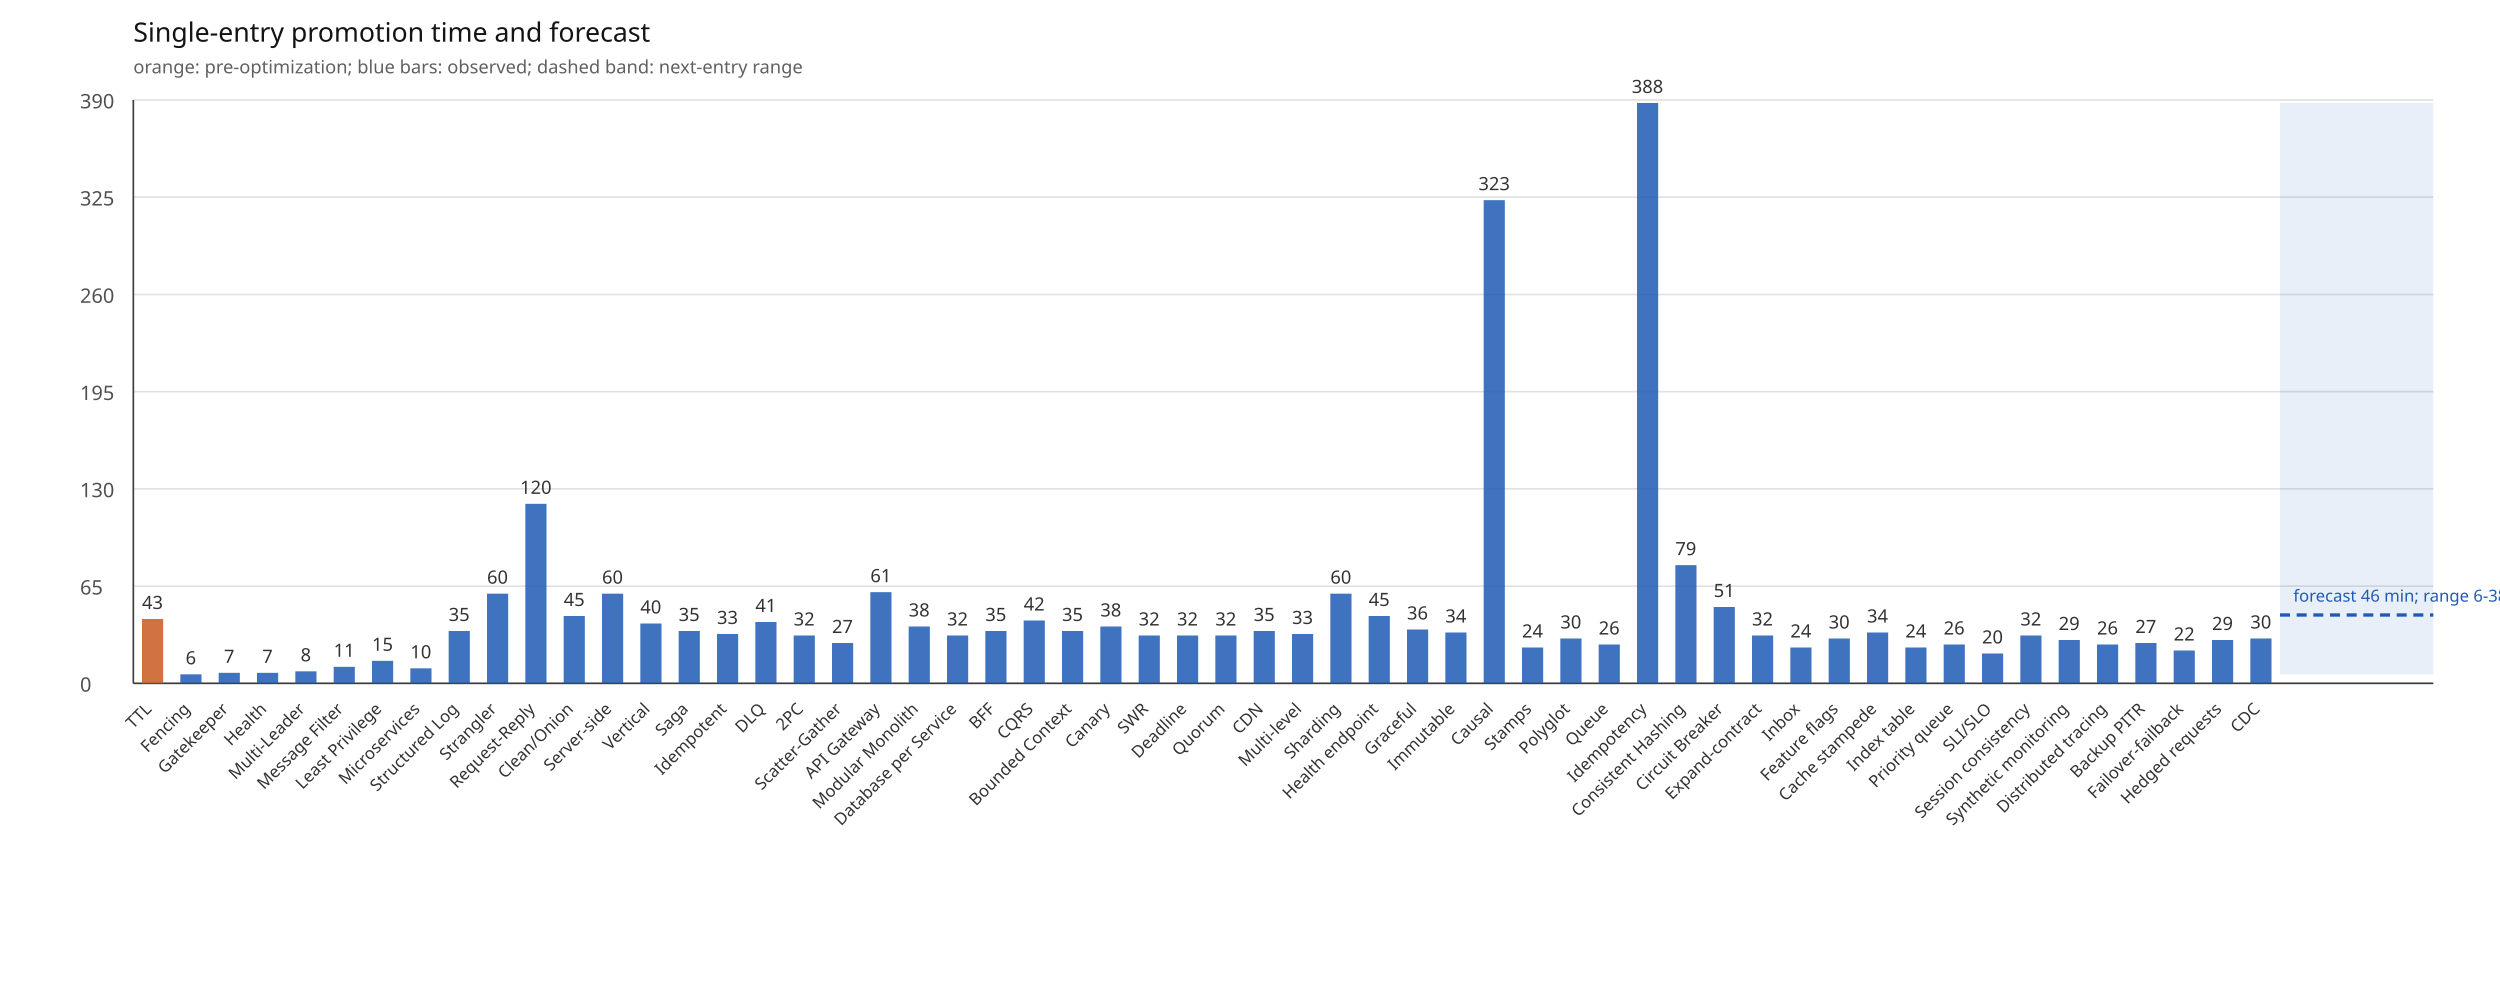
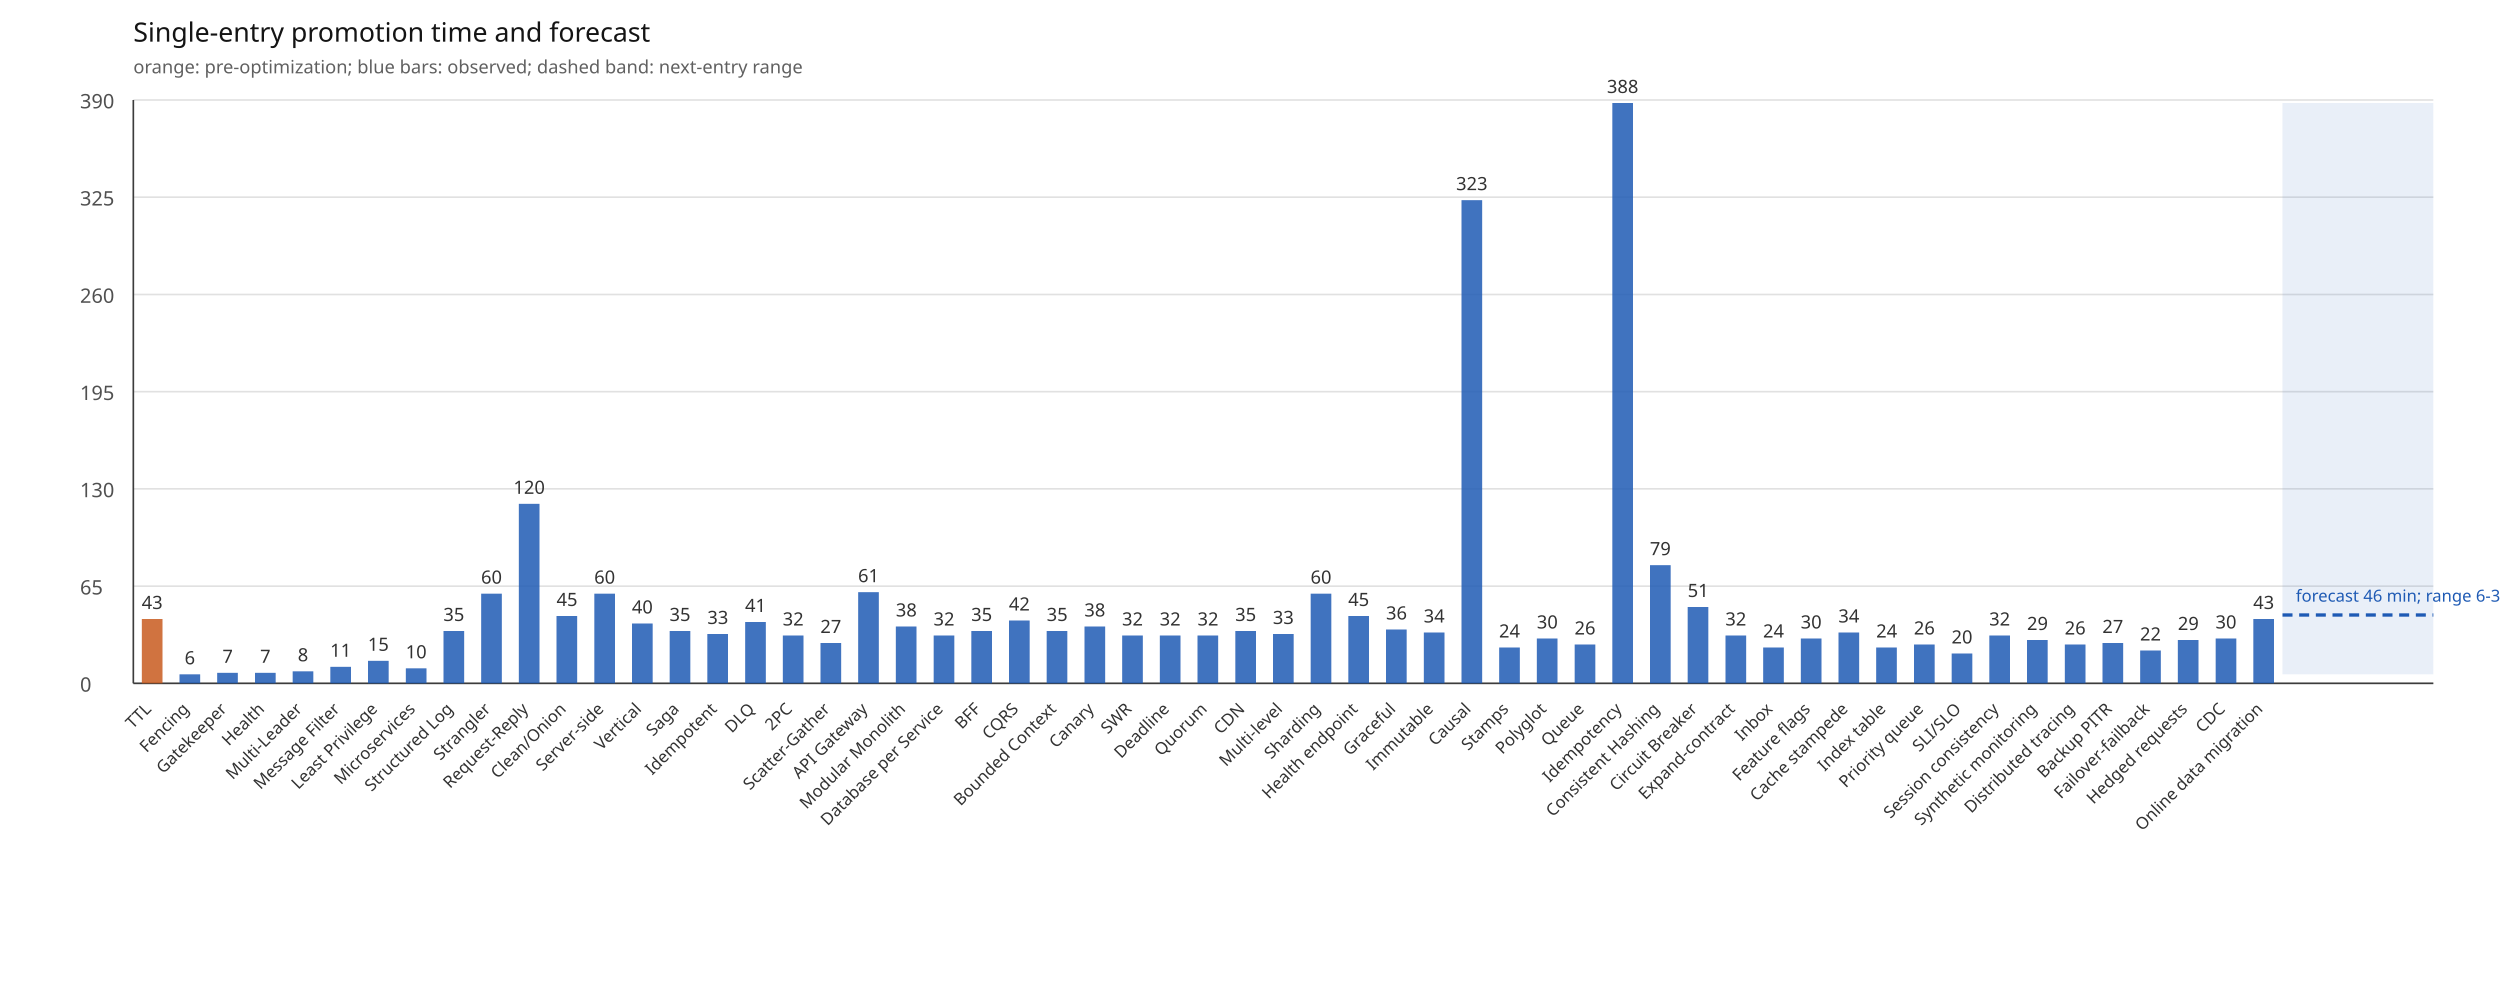
<svg xmlns="http://www.w3.org/2000/svg" width="1500" height="600" viewBox="0 0 1500 600">
  <rect width="100%" height="100%" fill="white" />
  <line x1="80" y1="410.0" x2="1460" y2="410.0" stroke="#e1e1e1" />
  <text x="48" y="415.0" font-family="Verdana" font-size="12" fill="#505050">0</text>
  <line x1="80" y1="351.7" x2="1460" y2="351.7" stroke="#e1e1e1" />
  <text x="48" y="356.7" font-family="Verdana" font-size="12" fill="#505050">65</text>
  <line x1="80" y1="293.3" x2="1460" y2="293.3" stroke="#e1e1e1" />
  <text x="48" y="298.3" font-family="Verdana" font-size="12" fill="#505050">130</text>
  <line x1="80" y1="235.0" x2="1460" y2="235.0" stroke="#e1e1e1" />
  <text x="48" y="240.0" font-family="Verdana" font-size="12" fill="#505050">195</text>
  <line x1="80" y1="176.7" x2="1460" y2="176.7" stroke="#e1e1e1" />
  <text x="48" y="181.7" font-family="Verdana" font-size="12" fill="#505050">260</text>
  <line x1="80" y1="118.3" x2="1460" y2="118.3" stroke="#e1e1e1" />
  <text x="48" y="123.3" font-family="Verdana" font-size="12" fill="#505050">325</text>
  <line x1="80" y1="60.0" x2="1460" y2="60.0" stroke="#e1e1e1" />
  <text x="48" y="65.0" font-family="Verdana" font-size="12" fill="#505050">390</text>
  <line x1="80" y1="60" x2="80" y2="410" stroke="#3c3c3c" />
  <line x1="80" y1="410" x2="1460" y2="410" stroke="#3c3c3c" />
-   <rect x="1368.0" y="61.8" width="92.0" height="342.8" fill="#1e5ab4" opacity="0.10" />
-   <line x1="1368.0" y1="369.0" x2="1460.0" y2="369.0" stroke="#1e5ab4" stroke-width="2" stroke-dasharray="6 4" />
-   <text x="1376.0" y="361.0" font-family="Verdana" font-size="10" fill="#1e5ab4">forecast 46 min; range 6-388 (n=56)</text>
-   <rect x="85.2" y="371.4" width="12.7" height="38.6" fill="#c85a1e" opacity="0.85" />
-   <text x="91.5" y="365.4" text-anchor="middle" font-family="Verdana" font-size="11" fill="#323232">43</text>
-   <text x="91.5" y="426.0" text-anchor="end" transform="rotate(-45 91.5 426.0)" font-family="Verdana" font-size="10" fill="#323232">TTL</text>
-   <rect x="108.2" y="404.6" width="12.7" height="5.4" fill="#1e5ab4" opacity="0.85" />
-   <text x="114.5" y="398.6" text-anchor="middle" font-family="Verdana" font-size="11" fill="#323232">6</text>
-   <text x="114.5" y="426.0" text-anchor="end" transform="rotate(-45 114.5 426.0)" font-family="Verdana" font-size="10" fill="#323232">Fencing</text>
-   <rect x="131.2" y="403.7" width="12.7" height="6.3" fill="#1e5ab4" opacity="0.85" />
-   <text x="137.5" y="397.7" text-anchor="middle" font-family="Verdana" font-size="11" fill="#323232">7</text>
-   <text x="137.5" y="426.0" text-anchor="end" transform="rotate(-45 137.5 426.0)" font-family="Verdana" font-size="10" fill="#323232">Gatekeeper</text>
-   <rect x="154.2" y="403.7" width="12.7" height="6.3" fill="#1e5ab4" opacity="0.85" />
-   <text x="160.5" y="397.7" text-anchor="middle" font-family="Verdana" font-size="11" fill="#323232">7</text>
-   <text x="160.5" y="426.0" text-anchor="end" transform="rotate(-45 160.5 426.0)" font-family="Verdana" font-size="10" fill="#323232">Health</text>
-   <rect x="177.2" y="402.8" width="12.7" height="7.2" fill="#1e5ab4" opacity="0.85" />
-   <text x="183.5" y="396.8" text-anchor="middle" font-family="Verdana" font-size="11" fill="#323232">8</text>
-   <text x="183.5" y="426.0" text-anchor="end" transform="rotate(-45 183.5 426.0)" font-family="Verdana" font-size="10" fill="#323232">Multi-Leader</text>
-   <rect x="200.2" y="400.1" width="12.7" height="9.9" fill="#1e5ab4" opacity="0.85" />
-   <text x="206.5" y="394.1" text-anchor="middle" font-family="Verdana" font-size="11" fill="#323232">11</text>
-   <text x="206.5" y="426.0" text-anchor="end" transform="rotate(-45 206.5 426.0)" font-family="Verdana" font-size="10" fill="#323232">Message Filter</text>
-   <rect x="223.2" y="396.5" width="12.7" height="13.5" fill="#1e5ab4" opacity="0.85" />
-   <text x="229.5" y="390.5" text-anchor="middle" font-family="Verdana" font-size="11" fill="#323232">15</text>
-   <text x="229.5" y="426.0" text-anchor="end" transform="rotate(-45 229.5 426.0)" font-family="Verdana" font-size="10" fill="#323232">Least Privilege</text>
-   <rect x="246.2" y="401.0" width="12.7" height="9.0" fill="#1e5ab4" opacity="0.85" />
-   <text x="252.5" y="395.0" text-anchor="middle" font-family="Verdana" font-size="11" fill="#323232">10</text>
-   <text x="252.5" y="426.0" text-anchor="end" transform="rotate(-45 252.5 426.0)" font-family="Verdana" font-size="10" fill="#323232">Microservices</text>
-   <rect x="269.2" y="378.6" width="12.7" height="31.4" fill="#1e5ab4" opacity="0.85" />
-   <text x="275.5" y="372.6" text-anchor="middle" font-family="Verdana" font-size="11" fill="#323232">35</text>
-   <text x="275.5" y="426.0" text-anchor="end" transform="rotate(-45 275.5 426.0)" font-family="Verdana" font-size="10" fill="#323232">Structured Log</text>
-   <rect x="292.2" y="356.2" width="12.7" height="53.8" fill="#1e5ab4" opacity="0.85" />
-   <text x="298.5" y="350.2" text-anchor="middle" font-family="Verdana" font-size="11" fill="#323232">60</text>
-   <text x="298.5" y="426.0" text-anchor="end" transform="rotate(-45 298.5 426.0)" font-family="Verdana" font-size="10" fill="#323232">Strangler</text>
-   <rect x="315.2" y="302.3" width="12.7" height="107.7" fill="#1e5ab4" opacity="0.85" />
-   <text x="321.5" y="296.3" text-anchor="middle" font-family="Verdana" font-size="11" fill="#323232">120</text>
-   <text x="321.5" y="426.0" text-anchor="end" transform="rotate(-45 321.5 426.0)" font-family="Verdana" font-size="10" fill="#323232">Request-Reply</text>
-   <rect x="338.2" y="369.6" width="12.7" height="40.4" fill="#1e5ab4" opacity="0.85" />
-   <text x="344.5" y="363.6" text-anchor="middle" font-family="Verdana" font-size="11" fill="#323232">45</text>
-   <text x="344.5" y="426.0" text-anchor="end" transform="rotate(-45 344.5 426.0)" font-family="Verdana" font-size="10" fill="#323232">Clean/Onion</text>
-   <rect x="361.2" y="356.2" width="12.7" height="53.8" fill="#1e5ab4" opacity="0.85" />
-   <text x="367.5" y="350.2" text-anchor="middle" font-family="Verdana" font-size="11" fill="#323232">60</text>
-   <text x="367.5" y="426.0" text-anchor="end" transform="rotate(-45 367.5 426.0)" font-family="Verdana" font-size="10" fill="#323232">Server-side</text>
-   <rect x="384.2" y="374.1" width="12.7" height="35.9" fill="#1e5ab4" opacity="0.85" />
-   <text x="390.5" y="368.1" text-anchor="middle" font-family="Verdana" font-size="11" fill="#323232">40</text>
-   <text x="390.5" y="426.0" text-anchor="end" transform="rotate(-45 390.5 426.0)" font-family="Verdana" font-size="10" fill="#323232">Vertical</text>
-   <rect x="407.2" y="378.6" width="12.7" height="31.4" fill="#1e5ab4" opacity="0.85" />
-   <text x="413.5" y="372.6" text-anchor="middle" font-family="Verdana" font-size="11" fill="#323232">35</text>
-   <text x="413.5" y="426.0" text-anchor="end" transform="rotate(-45 413.5 426.0)" font-family="Verdana" font-size="10" fill="#323232">Saga</text>
-   <rect x="430.2" y="380.4" width="12.7" height="29.6" fill="#1e5ab4" opacity="0.85" />
-   <text x="436.5" y="374.4" text-anchor="middle" font-family="Verdana" font-size="11" fill="#323232">33</text>
-   <text x="436.5" y="426.0" text-anchor="end" transform="rotate(-45 436.5 426.0)" font-family="Verdana" font-size="10" fill="#323232">Idempotent</text>
-   <rect x="453.2" y="373.2" width="12.7" height="36.8" fill="#1e5ab4" opacity="0.85" />
-   <text x="459.5" y="367.2" text-anchor="middle" font-family="Verdana" font-size="11" fill="#323232">41</text>
-   <text x="459.5" y="426.0" text-anchor="end" transform="rotate(-45 459.5 426.0)" font-family="Verdana" font-size="10" fill="#323232">DLQ</text>
-   <rect x="476.2" y="381.3" width="12.7" height="28.7" fill="#1e5ab4" opacity="0.85" />
-   <text x="482.5" y="375.3" text-anchor="middle" font-family="Verdana" font-size="11" fill="#323232">32</text>
-   <text x="482.5" y="426.0" text-anchor="end" transform="rotate(-45 482.5 426.0)" font-family="Verdana" font-size="10" fill="#323232">2PC</text>
-   <rect x="499.2" y="385.8" width="12.7" height="24.2" fill="#1e5ab4" opacity="0.85" />
-   <text x="505.5" y="379.8" text-anchor="middle" font-family="Verdana" font-size="11" fill="#323232">27</text>
-   <text x="505.5" y="426.0" text-anchor="end" transform="rotate(-45 505.5 426.0)" font-family="Verdana" font-size="10" fill="#323232">Scatter-Gather</text>
-   <rect x="522.2" y="355.3" width="12.7" height="54.7" fill="#1e5ab4" opacity="0.85" />
-   <text x="528.5" y="349.3" text-anchor="middle" font-family="Verdana" font-size="11" fill="#323232">61</text>
-   <text x="528.5" y="426.0" text-anchor="end" transform="rotate(-45 528.5 426.0)" font-family="Verdana" font-size="10" fill="#323232">API Gateway</text>
-   <rect x="545.2" y="375.9" width="12.7" height="34.1" fill="#1e5ab4" opacity="0.85" />
-   <text x="551.5" y="369.9" text-anchor="middle" font-family="Verdana" font-size="11" fill="#323232">38</text>
-   <text x="551.5" y="426.0" text-anchor="end" transform="rotate(-45 551.5 426.0)" font-family="Verdana" font-size="10" fill="#323232">Modular Monolith</text>
-   <rect x="568.2" y="381.3" width="12.7" height="28.7" fill="#1e5ab4" opacity="0.85" />
-   <text x="574.5" y="375.3" text-anchor="middle" font-family="Verdana" font-size="11" fill="#323232">32</text>
-   <text x="574.5" y="426.0" text-anchor="end" transform="rotate(-45 574.5 426.0)" font-family="Verdana" font-size="10" fill="#323232">Database per Service</text>
-   <rect x="591.2" y="378.6" width="12.7" height="31.4" fill="#1e5ab4" opacity="0.85" />
-   <text x="597.5" y="372.6" text-anchor="middle" font-family="Verdana" font-size="11" fill="#323232">35</text>
-   <text x="597.5" y="426.0" text-anchor="end" transform="rotate(-45 597.5 426.0)" font-family="Verdana" font-size="10" fill="#323232">BFF</text>
-   <rect x="614.2" y="372.3" width="12.7" height="37.7" fill="#1e5ab4" opacity="0.85" />
-   <text x="620.5" y="366.3" text-anchor="middle" font-family="Verdana" font-size="11" fill="#323232">42</text>
-   <text x="620.5" y="426.0" text-anchor="end" transform="rotate(-45 620.5 426.0)" font-family="Verdana" font-size="10" fill="#323232">CQRS</text>
-   <rect x="637.2" y="378.6" width="12.7" height="31.4" fill="#1e5ab4" opacity="0.85" />
-   <text x="643.5" y="372.6" text-anchor="middle" font-family="Verdana" font-size="11" fill="#323232">35</text>
-   <text x="643.5" y="426.0" text-anchor="end" transform="rotate(-45 643.5 426.0)" font-family="Verdana" font-size="10" fill="#323232">Bounded Context</text>
-   <rect x="660.2" y="375.9" width="12.7" height="34.1" fill="#1e5ab4" opacity="0.85" />
-   <text x="666.5" y="369.9" text-anchor="middle" font-family="Verdana" font-size="11" fill="#323232">38</text>
-   <text x="666.5" y="426.0" text-anchor="end" transform="rotate(-45 666.5 426.0)" font-family="Verdana" font-size="10" fill="#323232">Canary</text>
-   <rect x="683.2" y="381.3" width="12.7" height="28.7" fill="#1e5ab4" opacity="0.85" />
-   <text x="689.5" y="375.3" text-anchor="middle" font-family="Verdana" font-size="11" fill="#323232">32</text>
-   <text x="689.5" y="426.0" text-anchor="end" transform="rotate(-45 689.5 426.0)" font-family="Verdana" font-size="10" fill="#323232">SWR</text>
-   <rect x="706.2" y="381.3" width="12.7" height="28.7" fill="#1e5ab4" opacity="0.85" />
-   <text x="712.5" y="375.3" text-anchor="middle" font-family="Verdana" font-size="11" fill="#323232">32</text>
-   <text x="712.5" y="426.0" text-anchor="end" transform="rotate(-45 712.5 426.0)" font-family="Verdana" font-size="10" fill="#323232">Deadline</text>
-   <rect x="729.2" y="381.3" width="12.7" height="28.7" fill="#1e5ab4" opacity="0.85" />
-   <text x="735.5" y="375.3" text-anchor="middle" font-family="Verdana" font-size="11" fill="#323232">32</text>
-   <text x="735.5" y="426.0" text-anchor="end" transform="rotate(-45 735.5 426.0)" font-family="Verdana" font-size="10" fill="#323232">Quorum</text>
-   <rect x="752.2" y="378.6" width="12.7" height="31.4" fill="#1e5ab4" opacity="0.85" />
-   <text x="758.5" y="372.6" text-anchor="middle" font-family="Verdana" font-size="11" fill="#323232">35</text>
-   <text x="758.5" y="426.0" text-anchor="end" transform="rotate(-45 758.5 426.0)" font-family="Verdana" font-size="10" fill="#323232">CDN</text>
-   <rect x="775.2" y="380.4" width="12.7" height="29.6" fill="#1e5ab4" opacity="0.85" />
-   <text x="781.5" y="374.4" text-anchor="middle" font-family="Verdana" font-size="11" fill="#323232">33</text>
-   <text x="781.5" y="426.0" text-anchor="end" transform="rotate(-45 781.5 426.0)" font-family="Verdana" font-size="10" fill="#323232">Multi-level</text>
-   <rect x="798.2" y="356.2" width="12.7" height="53.8" fill="#1e5ab4" opacity="0.85" />
-   <text x="804.5" y="350.2" text-anchor="middle" font-family="Verdana" font-size="11" fill="#323232">60</text>
-   <text x="804.5" y="426.0" text-anchor="end" transform="rotate(-45 804.5 426.0)" font-family="Verdana" font-size="10" fill="#323232">Sharding</text>
-   <rect x="821.2" y="369.6" width="12.7" height="40.4" fill="#1e5ab4" opacity="0.85" />
-   <text x="827.5" y="363.6" text-anchor="middle" font-family="Verdana" font-size="11" fill="#323232">45</text>
-   <text x="827.5" y="426.0" text-anchor="end" transform="rotate(-45 827.5 426.0)" font-family="Verdana" font-size="10" fill="#323232">Health endpoint</text>
-   <rect x="844.2" y="377.7" width="12.7" height="32.3" fill="#1e5ab4" opacity="0.85" />
-   <text x="850.5" y="371.7" text-anchor="middle" font-family="Verdana" font-size="11" fill="#323232">36</text>
-   <text x="850.5" y="426.0" text-anchor="end" transform="rotate(-45 850.5 426.0)" font-family="Verdana" font-size="10" fill="#323232">Graceful</text>
-   <rect x="867.2" y="379.5" width="12.7" height="30.5" fill="#1e5ab4" opacity="0.85" />
-   <text x="873.5" y="373.5" text-anchor="middle" font-family="Verdana" font-size="11" fill="#323232">34</text>
-   <text x="873.5" y="426.0" text-anchor="end" transform="rotate(-45 873.5 426.0)" font-family="Verdana" font-size="10" fill="#323232">Immutable</text>
-   <rect x="890.2" y="120.1" width="12.7" height="289.9" fill="#1e5ab4" opacity="0.85" />
-   <text x="896.5" y="114.1" text-anchor="middle" font-family="Verdana" font-size="11" fill="#323232">323</text>
-   <text x="896.5" y="426.0" text-anchor="end" transform="rotate(-45 896.5 426.0)" font-family="Verdana" font-size="10" fill="#323232">Causal</text>
-   <rect x="913.2" y="388.5" width="12.7" height="21.5" fill="#1e5ab4" opacity="0.85" />
-   <text x="919.5" y="382.5" text-anchor="middle" font-family="Verdana" font-size="11" fill="#323232">24</text>
-   <text x="919.5" y="426.0" text-anchor="end" transform="rotate(-45 919.5 426.0)" font-family="Verdana" font-size="10" fill="#323232">Stamps</text>
-   <rect x="936.2" y="383.1" width="12.7" height="26.9" fill="#1e5ab4" opacity="0.85" />
-   <text x="942.5" y="377.1" text-anchor="middle" font-family="Verdana" font-size="11" fill="#323232">30</text>
-   <text x="942.5" y="426.0" text-anchor="end" transform="rotate(-45 942.5 426.0)" font-family="Verdana" font-size="10" fill="#323232">Polyglot</text>
-   <rect x="959.2" y="386.7" width="12.7" height="23.3" fill="#1e5ab4" opacity="0.85" />
-   <text x="965.5" y="380.7" text-anchor="middle" font-family="Verdana" font-size="11" fill="#323232">26</text>
-   <text x="965.5" y="426.0" text-anchor="end" transform="rotate(-45 965.5 426.0)" font-family="Verdana" font-size="10" fill="#323232">Queue</text>
-   <rect x="982.2" y="61.8" width="12.7" height="348.2" fill="#1e5ab4" opacity="0.85" />
-   <text x="988.5" y="55.8" text-anchor="middle" font-family="Verdana" font-size="11" fill="#323232">388</text>
-   <text x="988.5" y="426.0" text-anchor="end" transform="rotate(-45 988.5 426.0)" font-family="Verdana" font-size="10" fill="#323232">Idempotency</text>
-   <rect x="1005.2" y="339.1" width="12.7" height="70.9" fill="#1e5ab4" opacity="0.85" />
-   <text x="1011.5" y="333.1" text-anchor="middle" font-family="Verdana" font-size="11" fill="#323232">79</text>
-   <text x="1011.5" y="426.0" text-anchor="end" transform="rotate(-45 1011.5 426.0)" font-family="Verdana" font-size="10" fill="#323232">Consistent Hashing</text>
-   <rect x="1028.2" y="364.2" width="12.7" height="45.8" fill="#1e5ab4" opacity="0.85" />
-   <text x="1034.5" y="358.2" text-anchor="middle" font-family="Verdana" font-size="11" fill="#323232">51</text>
-   <text x="1034.5" y="426.0" text-anchor="end" transform="rotate(-45 1034.5 426.0)" font-family="Verdana" font-size="10" fill="#323232">Circuit Breaker</text>
-   <rect x="1051.2" y="381.3" width="12.7" height="28.7" fill="#1e5ab4" opacity="0.85" />
-   <text x="1057.5" y="375.3" text-anchor="middle" font-family="Verdana" font-size="11" fill="#323232">32</text>
-   <text x="1057.5" y="426.0" text-anchor="end" transform="rotate(-45 1057.5 426.0)" font-family="Verdana" font-size="10" fill="#323232">Expand-contract</text>
-   <rect x="1074.2" y="388.5" width="12.7" height="21.5" fill="#1e5ab4" opacity="0.85" />
-   <text x="1080.5" y="382.5" text-anchor="middle" font-family="Verdana" font-size="11" fill="#323232">24</text>
-   <text x="1080.5" y="426.0" text-anchor="end" transform="rotate(-45 1080.5 426.0)" font-family="Verdana" font-size="10" fill="#323232">Inbox</text>
-   <rect x="1097.2" y="383.1" width="12.7" height="26.9" fill="#1e5ab4" opacity="0.85" />
-   <text x="1103.5" y="377.1" text-anchor="middle" font-family="Verdana" font-size="11" fill="#323232">30</text>
-   <text x="1103.5" y="426.0" text-anchor="end" transform="rotate(-45 1103.5 426.0)" font-family="Verdana" font-size="10" fill="#323232">Feature flags</text>
-   <rect x="1120.2" y="379.5" width="12.7" height="30.5" fill="#1e5ab4" opacity="0.85" />
-   <text x="1126.5" y="373.5" text-anchor="middle" font-family="Verdana" font-size="11" fill="#323232">34</text>
-   <text x="1126.5" y="426.0" text-anchor="end" transform="rotate(-45 1126.5 426.0)" font-family="Verdana" font-size="10" fill="#323232">Cache stampede</text>
-   <rect x="1143.2" y="388.5" width="12.7" height="21.5" fill="#1e5ab4" opacity="0.85" />
-   <text x="1149.5" y="382.5" text-anchor="middle" font-family="Verdana" font-size="11" fill="#323232">24</text>
-   <text x="1149.5" y="426.0" text-anchor="end" transform="rotate(-45 1149.5 426.0)" font-family="Verdana" font-size="10" fill="#323232">Index table</text>
-   <rect x="1166.2" y="386.7" width="12.7" height="23.3" fill="#1e5ab4" opacity="0.85" />
-   <text x="1172.5" y="380.7" text-anchor="middle" font-family="Verdana" font-size="11" fill="#323232">26</text>
-   <text x="1172.5" y="426.0" text-anchor="end" transform="rotate(-45 1172.5 426.0)" font-family="Verdana" font-size="10" fill="#323232">Priority queue</text>
-   <rect x="1189.2" y="392.1" width="12.7" height="17.9" fill="#1e5ab4" opacity="0.85" />
-   <text x="1195.5" y="386.1" text-anchor="middle" font-family="Verdana" font-size="11" fill="#323232">20</text>
-   <text x="1195.5" y="426.0" text-anchor="end" transform="rotate(-45 1195.5 426.0)" font-family="Verdana" font-size="10" fill="#323232">SLI/SLO</text>
-   <rect x="1212.2" y="381.3" width="12.7" height="28.7" fill="#1e5ab4" opacity="0.85" />
-   <text x="1218.5" y="375.3" text-anchor="middle" font-family="Verdana" font-size="11" fill="#323232">32</text>
-   <text x="1218.5" y="426.0" text-anchor="end" transform="rotate(-45 1218.5 426.0)" font-family="Verdana" font-size="10" fill="#323232">Session consistency</text>
-   <rect x="1235.2" y="384.0" width="12.7" height="26.0" fill="#1e5ab4" opacity="0.85" />
-   <text x="1241.5" y="378.0" text-anchor="middle" font-family="Verdana" font-size="11" fill="#323232">29</text>
-   <text x="1241.5" y="426.0" text-anchor="end" transform="rotate(-45 1241.5 426.0)" font-family="Verdana" font-size="10" fill="#323232">Synthetic monitoring</text>
-   <rect x="1258.2" y="386.7" width="12.7" height="23.3" fill="#1e5ab4" opacity="0.85" />
-   <text x="1264.5" y="380.7" text-anchor="middle" font-family="Verdana" font-size="11" fill="#323232">26</text>
-   <text x="1264.5" y="426.0" text-anchor="end" transform="rotate(-45 1264.5 426.0)" font-family="Verdana" font-size="10" fill="#323232">Distributed tracing</text>
-   <rect x="1281.2" y="385.8" width="12.7" height="24.2" fill="#1e5ab4" opacity="0.85" />
-   <text x="1287.5" y="379.8" text-anchor="middle" font-family="Verdana" font-size="11" fill="#323232">27</text>
-   <text x="1287.5" y="426.0" text-anchor="end" transform="rotate(-45 1287.5 426.0)" font-family="Verdana" font-size="10" fill="#323232">Backup PITR</text>
-   <rect x="1304.2" y="390.3" width="12.7" height="19.7" fill="#1e5ab4" opacity="0.85" />
-   <text x="1310.5" y="384.3" text-anchor="middle" font-family="Verdana" font-size="11" fill="#323232">22</text>
-   <text x="1310.5" y="426.0" text-anchor="end" transform="rotate(-45 1310.5 426.0)" font-family="Verdana" font-size="10" fill="#323232">Failover-failback</text>
-   <rect x="1327.2" y="384.0" width="12.7" height="26.0" fill="#1e5ab4" opacity="0.85" />
-   <text x="1333.5" y="378.0" text-anchor="middle" font-family="Verdana" font-size="11" fill="#323232">29</text>
-   <text x="1333.5" y="426.0" text-anchor="end" transform="rotate(-45 1333.5 426.0)" font-family="Verdana" font-size="10" fill="#323232">Hedged requests</text>
-   <rect x="1350.2" y="383.1" width="12.7" height="26.9" fill="#1e5ab4" opacity="0.85" />
-   <text x="1356.5" y="377.1" text-anchor="middle" font-family="Verdana" font-size="11" fill="#323232">30</text>
-   <text x="1356.5" y="426.0" text-anchor="end" transform="rotate(-45 1356.5 426.0)" font-family="Verdana" font-size="10" fill="#323232">CDC</text>
+   <rect x="1369.5" y="61.8" width="90.5" height="342.8" fill="#1e5ab4" opacity="0.10" />
+   <line x1="1369.5" y1="369.0" x2="1460.0" y2="369.0" stroke="#1e5ab4" stroke-width="2" stroke-dasharray="6 4" />
+   <text x="1377.5" y="361.0" font-family="Verdana" font-size="10" fill="#1e5ab4">forecast 46 min; range 6-388 (n=57)</text>
+   <rect x="85.1" y="371.4" width="12.4" height="38.6" fill="#c85a1e" opacity="0.85" />
+   <text x="91.3" y="365.4" text-anchor="middle" font-family="Verdana" font-size="11" fill="#323232">43</text>
+   <text x="91.3" y="426.0" text-anchor="end" transform="rotate(-45 91.3 426.0)" font-family="Verdana" font-size="10" fill="#323232">TTL</text>
+   <rect x="107.7" y="404.6" width="12.4" height="5.4" fill="#1e5ab4" opacity="0.85" />
+   <text x="113.9" y="398.6" text-anchor="middle" font-family="Verdana" font-size="11" fill="#323232">6</text>
+   <text x="113.9" y="426.0" text-anchor="end" transform="rotate(-45 113.9 426.0)" font-family="Verdana" font-size="10" fill="#323232">Fencing</text>
+   <rect x="130.3" y="403.7" width="12.4" height="6.3" fill="#1e5ab4" opacity="0.85" />
+   <text x="136.6" y="397.7" text-anchor="middle" font-family="Verdana" font-size="11" fill="#323232">7</text>
+   <text x="136.6" y="426.0" text-anchor="end" transform="rotate(-45 136.6 426.0)" font-family="Verdana" font-size="10" fill="#323232">Gatekeeper</text>
+   <rect x="153.0" y="403.7" width="12.4" height="6.3" fill="#1e5ab4" opacity="0.85" />
+   <text x="159.2" y="397.7" text-anchor="middle" font-family="Verdana" font-size="11" fill="#323232">7</text>
+   <text x="159.2" y="426.0" text-anchor="end" transform="rotate(-45 159.2 426.0)" font-family="Verdana" font-size="10" fill="#323232">Health</text>
+   <rect x="175.6" y="402.8" width="12.4" height="7.2" fill="#1e5ab4" opacity="0.85" />
+   <text x="181.8" y="396.8" text-anchor="middle" font-family="Verdana" font-size="11" fill="#323232">8</text>
+   <text x="181.8" y="426.0" text-anchor="end" transform="rotate(-45 181.8 426.0)" font-family="Verdana" font-size="10" fill="#323232">Multi-Leader</text>
+   <rect x="198.2" y="400.1" width="12.4" height="9.9" fill="#1e5ab4" opacity="0.85" />
+   <text x="204.4" y="394.1" text-anchor="middle" font-family="Verdana" font-size="11" fill="#323232">11</text>
+   <text x="204.4" y="426.0" text-anchor="end" transform="rotate(-45 204.4 426.0)" font-family="Verdana" font-size="10" fill="#323232">Message Filter</text>
+   <rect x="220.8" y="396.5" width="12.4" height="13.5" fill="#1e5ab4" opacity="0.85" />
+   <text x="227.0" y="390.5" text-anchor="middle" font-family="Verdana" font-size="11" fill="#323232">15</text>
+   <text x="227.0" y="426.0" text-anchor="end" transform="rotate(-45 227.0 426.0)" font-family="Verdana" font-size="10" fill="#323232">Least Privilege</text>
+   <rect x="243.5" y="401.0" width="12.4" height="9.0" fill="#1e5ab4" opacity="0.85" />
+   <text x="249.7" y="395.0" text-anchor="middle" font-family="Verdana" font-size="11" fill="#323232">10</text>
+   <text x="249.7" y="426.0" text-anchor="end" transform="rotate(-45 249.7 426.0)" font-family="Verdana" font-size="10" fill="#323232">Microservices</text>
+   <rect x="266.1" y="378.6" width="12.4" height="31.4" fill="#1e5ab4" opacity="0.85" />
+   <text x="272.3" y="372.6" text-anchor="middle" font-family="Verdana" font-size="11" fill="#323232">35</text>
+   <text x="272.3" y="426.0" text-anchor="end" transform="rotate(-45 272.3 426.0)" font-family="Verdana" font-size="10" fill="#323232">Structured Log</text>
+   <rect x="288.7" y="356.2" width="12.4" height="53.8" fill="#1e5ab4" opacity="0.85" />
+   <text x="294.9" y="350.2" text-anchor="middle" font-family="Verdana" font-size="11" fill="#323232">60</text>
+   <text x="294.9" y="426.0" text-anchor="end" transform="rotate(-45 294.9 426.0)" font-family="Verdana" font-size="10" fill="#323232">Strangler</text>
+   <rect x="311.3" y="302.3" width="12.4" height="107.7" fill="#1e5ab4" opacity="0.85" />
+   <text x="317.5" y="296.3" text-anchor="middle" font-family="Verdana" font-size="11" fill="#323232">120</text>
+   <text x="317.5" y="426.0" text-anchor="end" transform="rotate(-45 317.5 426.0)" font-family="Verdana" font-size="10" fill="#323232">Request-Reply</text>
+   <rect x="333.9" y="369.6" width="12.4" height="40.4" fill="#1e5ab4" opacity="0.85" />
+   <text x="340.2" y="363.6" text-anchor="middle" font-family="Verdana" font-size="11" fill="#323232">45</text>
+   <text x="340.2" y="426.0" text-anchor="end" transform="rotate(-45 340.2 426.0)" font-family="Verdana" font-size="10" fill="#323232">Clean/Onion</text>
+   <rect x="356.6" y="356.2" width="12.4" height="53.8" fill="#1e5ab4" opacity="0.85" />
+   <text x="362.8" y="350.2" text-anchor="middle" font-family="Verdana" font-size="11" fill="#323232">60</text>
+   <text x="362.8" y="426.0" text-anchor="end" transform="rotate(-45 362.8 426.0)" font-family="Verdana" font-size="10" fill="#323232">Server-side</text>
+   <rect x="379.2" y="374.1" width="12.4" height="35.9" fill="#1e5ab4" opacity="0.85" />
+   <text x="385.4" y="368.1" text-anchor="middle" font-family="Verdana" font-size="11" fill="#323232">40</text>
+   <text x="385.4" y="426.0" text-anchor="end" transform="rotate(-45 385.4 426.0)" font-family="Verdana" font-size="10" fill="#323232">Vertical</text>
+   <rect x="401.8" y="378.6" width="12.4" height="31.4" fill="#1e5ab4" opacity="0.85" />
+   <text x="408.0" y="372.6" text-anchor="middle" font-family="Verdana" font-size="11" fill="#323232">35</text>
+   <text x="408.0" y="426.0" text-anchor="end" transform="rotate(-45 408.0 426.0)" font-family="Verdana" font-size="10" fill="#323232">Saga</text>
+   <rect x="424.4" y="380.4" width="12.4" height="29.6" fill="#1e5ab4" opacity="0.85" />
+   <text x="430.7" y="374.4" text-anchor="middle" font-family="Verdana" font-size="11" fill="#323232">33</text>
+   <text x="430.7" y="426.0" text-anchor="end" transform="rotate(-45 430.7 426.0)" font-family="Verdana" font-size="10" fill="#323232">Idempotent</text>
+   <rect x="447.1" y="373.2" width="12.4" height="36.8" fill="#1e5ab4" opacity="0.85" />
+   <text x="453.3" y="367.2" text-anchor="middle" font-family="Verdana" font-size="11" fill="#323232">41</text>
+   <text x="453.3" y="426.0" text-anchor="end" transform="rotate(-45 453.3 426.0)" font-family="Verdana" font-size="10" fill="#323232">DLQ</text>
+   <rect x="469.7" y="381.3" width="12.4" height="28.7" fill="#1e5ab4" opacity="0.85" />
+   <text x="475.9" y="375.3" text-anchor="middle" font-family="Verdana" font-size="11" fill="#323232">32</text>
+   <text x="475.9" y="426.0" text-anchor="end" transform="rotate(-45 475.9 426.0)" font-family="Verdana" font-size="10" fill="#323232">2PC</text>
+   <rect x="492.3" y="385.8" width="12.4" height="24.2" fill="#1e5ab4" opacity="0.85" />
+   <text x="498.5" y="379.8" text-anchor="middle" font-family="Verdana" font-size="11" fill="#323232">27</text>
+   <text x="498.5" y="426.0" text-anchor="end" transform="rotate(-45 498.5 426.0)" font-family="Verdana" font-size="10" fill="#323232">Scatter-Gather</text>
+   <rect x="514.9" y="355.3" width="12.4" height="54.7" fill="#1e5ab4" opacity="0.85" />
+   <text x="521.1" y="349.3" text-anchor="middle" font-family="Verdana" font-size="11" fill="#323232">61</text>
+   <text x="521.1" y="426.0" text-anchor="end" transform="rotate(-45 521.1 426.0)" font-family="Verdana" font-size="10" fill="#323232">API Gateway</text>
+   <rect x="537.5" y="375.9" width="12.4" height="34.1" fill="#1e5ab4" opacity="0.85" />
+   <text x="543.8" y="369.9" text-anchor="middle" font-family="Verdana" font-size="11" fill="#323232">38</text>
+   <text x="543.8" y="426.0" text-anchor="end" transform="rotate(-45 543.8 426.0)" font-family="Verdana" font-size="10" fill="#323232">Modular Monolith</text>
+   <rect x="560.2" y="381.3" width="12.4" height="28.7" fill="#1e5ab4" opacity="0.85" />
+   <text x="566.4" y="375.3" text-anchor="middle" font-family="Verdana" font-size="11" fill="#323232">32</text>
+   <text x="566.4" y="426.0" text-anchor="end" transform="rotate(-45 566.4 426.0)" font-family="Verdana" font-size="10" fill="#323232">Database per Service</text>
+   <rect x="582.8" y="378.6" width="12.4" height="31.4" fill="#1e5ab4" opacity="0.85" />
+   <text x="589.0" y="372.6" text-anchor="middle" font-family="Verdana" font-size="11" fill="#323232">35</text>
+   <text x="589.0" y="426.0" text-anchor="end" transform="rotate(-45 589.0 426.0)" font-family="Verdana" font-size="10" fill="#323232">BFF</text>
+   <rect x="605.4" y="372.3" width="12.4" height="37.7" fill="#1e5ab4" opacity="0.85" />
+   <text x="611.6" y="366.3" text-anchor="middle" font-family="Verdana" font-size="11" fill="#323232">42</text>
+   <text x="611.6" y="426.0" text-anchor="end" transform="rotate(-45 611.6 426.0)" font-family="Verdana" font-size="10" fill="#323232">CQRS</text>
+   <rect x="628.0" y="378.6" width="12.4" height="31.4" fill="#1e5ab4" opacity="0.85" />
+   <text x="634.3" y="372.6" text-anchor="middle" font-family="Verdana" font-size="11" fill="#323232">35</text>
+   <text x="634.3" y="426.0" text-anchor="end" transform="rotate(-45 634.3 426.0)" font-family="Verdana" font-size="10" fill="#323232">Bounded Context</text>
+   <rect x="650.7" y="375.9" width="12.4" height="34.1" fill="#1e5ab4" opacity="0.85" />
+   <text x="656.9" y="369.9" text-anchor="middle" font-family="Verdana" font-size="11" fill="#323232">38</text>
+   <text x="656.9" y="426.0" text-anchor="end" transform="rotate(-45 656.9 426.0)" font-family="Verdana" font-size="10" fill="#323232">Canary</text>
+   <rect x="673.3" y="381.3" width="12.4" height="28.7" fill="#1e5ab4" opacity="0.85" />
+   <text x="679.5" y="375.3" text-anchor="middle" font-family="Verdana" font-size="11" fill="#323232">32</text>
+   <text x="679.5" y="426.0" text-anchor="end" transform="rotate(-45 679.5 426.0)" font-family="Verdana" font-size="10" fill="#323232">SWR</text>
+   <rect x="695.9" y="381.3" width="12.4" height="28.7" fill="#1e5ab4" opacity="0.85" />
+   <text x="702.1" y="375.3" text-anchor="middle" font-family="Verdana" font-size="11" fill="#323232">32</text>
+   <text x="702.1" y="426.0" text-anchor="end" transform="rotate(-45 702.1 426.0)" font-family="Verdana" font-size="10" fill="#323232">Deadline</text>
+   <rect x="718.5" y="381.3" width="12.4" height="28.7" fill="#1e5ab4" opacity="0.85" />
+   <text x="724.8" y="375.3" text-anchor="middle" font-family="Verdana" font-size="11" fill="#323232">32</text>
+   <text x="724.8" y="426.0" text-anchor="end" transform="rotate(-45 724.8 426.0)" font-family="Verdana" font-size="10" fill="#323232">Quorum</text>
+   <rect x="741.2" y="378.6" width="12.4" height="31.4" fill="#1e5ab4" opacity="0.85" />
+   <text x="747.4" y="372.6" text-anchor="middle" font-family="Verdana" font-size="11" fill="#323232">35</text>
+   <text x="747.4" y="426.0" text-anchor="end" transform="rotate(-45 747.4 426.0)" font-family="Verdana" font-size="10" fill="#323232">CDN</text>
+   <rect x="763.8" y="380.4" width="12.4" height="29.6" fill="#1e5ab4" opacity="0.85" />
+   <text x="770.0" y="374.4" text-anchor="middle" font-family="Verdana" font-size="11" fill="#323232">33</text>
+   <text x="770.0" y="426.0" text-anchor="end" transform="rotate(-45 770.0 426.0)" font-family="Verdana" font-size="10" fill="#323232">Multi-level</text>
+   <rect x="786.4" y="356.2" width="12.4" height="53.8" fill="#1e5ab4" opacity="0.85" />
+   <text x="792.6" y="350.2" text-anchor="middle" font-family="Verdana" font-size="11" fill="#323232">60</text>
+   <text x="792.6" y="426.0" text-anchor="end" transform="rotate(-45 792.6 426.0)" font-family="Verdana" font-size="10" fill="#323232">Sharding</text>
+   <rect x="809.0" y="369.6" width="12.4" height="40.4" fill="#1e5ab4" opacity="0.85" />
+   <text x="815.2" y="363.6" text-anchor="middle" font-family="Verdana" font-size="11" fill="#323232">45</text>
+   <text x="815.2" y="426.0" text-anchor="end" transform="rotate(-45 815.2 426.0)" font-family="Verdana" font-size="10" fill="#323232">Health endpoint</text>
+   <rect x="831.6" y="377.7" width="12.4" height="32.3" fill="#1e5ab4" opacity="0.85" />
+   <text x="837.9" y="371.7" text-anchor="middle" font-family="Verdana" font-size="11" fill="#323232">36</text>
+   <text x="837.9" y="426.0" text-anchor="end" transform="rotate(-45 837.9 426.0)" font-family="Verdana" font-size="10" fill="#323232">Graceful</text>
+   <rect x="854.3" y="379.5" width="12.4" height="30.5" fill="#1e5ab4" opacity="0.85" />
+   <text x="860.5" y="373.5" text-anchor="middle" font-family="Verdana" font-size="11" fill="#323232">34</text>
+   <text x="860.5" y="426.0" text-anchor="end" transform="rotate(-45 860.5 426.0)" font-family="Verdana" font-size="10" fill="#323232">Immutable</text>
+   <rect x="876.9" y="120.1" width="12.4" height="289.9" fill="#1e5ab4" opacity="0.85" />
+   <text x="883.1" y="114.1" text-anchor="middle" font-family="Verdana" font-size="11" fill="#323232">323</text>
+   <text x="883.1" y="426.0" text-anchor="end" transform="rotate(-45 883.1 426.0)" font-family="Verdana" font-size="10" fill="#323232">Causal</text>
+   <rect x="899.5" y="388.5" width="12.4" height="21.5" fill="#1e5ab4" opacity="0.85" />
+   <text x="905.7" y="382.5" text-anchor="middle" font-family="Verdana" font-size="11" fill="#323232">24</text>
+   <text x="905.7" y="426.0" text-anchor="end" transform="rotate(-45 905.7 426.0)" font-family="Verdana" font-size="10" fill="#323232">Stamps</text>
+   <rect x="922.1" y="383.1" width="12.4" height="26.9" fill="#1e5ab4" opacity="0.85" />
+   <text x="928.4" y="377.1" text-anchor="middle" font-family="Verdana" font-size="11" fill="#323232">30</text>
+   <text x="928.4" y="426.0" text-anchor="end" transform="rotate(-45 928.4 426.0)" font-family="Verdana" font-size="10" fill="#323232">Polyglot</text>
+   <rect x="944.8" y="386.7" width="12.4" height="23.3" fill="#1e5ab4" opacity="0.85" />
+   <text x="951.0" y="380.7" text-anchor="middle" font-family="Verdana" font-size="11" fill="#323232">26</text>
+   <text x="951.0" y="426.0" text-anchor="end" transform="rotate(-45 951.0 426.0)" font-family="Verdana" font-size="10" fill="#323232">Queue</text>
+   <rect x="967.4" y="61.8" width="12.4" height="348.2" fill="#1e5ab4" opacity="0.85" />
+   <text x="973.6" y="55.8" text-anchor="middle" font-family="Verdana" font-size="11" fill="#323232">388</text>
+   <text x="973.6" y="426.0" text-anchor="end" transform="rotate(-45 973.6 426.0)" font-family="Verdana" font-size="10" fill="#323232">Idempotency</text>
+   <rect x="990.0" y="339.1" width="12.4" height="70.9" fill="#1e5ab4" opacity="0.85" />
+   <text x="996.2" y="333.1" text-anchor="middle" font-family="Verdana" font-size="11" fill="#323232">79</text>
+   <text x="996.2" y="426.0" text-anchor="end" transform="rotate(-45 996.2 426.0)" font-family="Verdana" font-size="10" fill="#323232">Consistent Hashing</text>
+   <rect x="1012.6" y="364.2" width="12.4" height="45.8" fill="#1e5ab4" opacity="0.85" />
+   <text x="1018.9" y="358.2" text-anchor="middle" font-family="Verdana" font-size="11" fill="#323232">51</text>
+   <text x="1018.9" y="426.0" text-anchor="end" transform="rotate(-45 1018.9 426.0)" font-family="Verdana" font-size="10" fill="#323232">Circuit Breaker</text>
+   <rect x="1035.3" y="381.3" width="12.4" height="28.7" fill="#1e5ab4" opacity="0.85" />
+   <text x="1041.5" y="375.3" text-anchor="middle" font-family="Verdana" font-size="11" fill="#323232">32</text>
+   <text x="1041.5" y="426.0" text-anchor="end" transform="rotate(-45 1041.5 426.0)" font-family="Verdana" font-size="10" fill="#323232">Expand-contract</text>
+   <rect x="1057.9" y="388.5" width="12.4" height="21.5" fill="#1e5ab4" opacity="0.85" />
+   <text x="1064.1" y="382.5" text-anchor="middle" font-family="Verdana" font-size="11" fill="#323232">24</text>
+   <text x="1064.1" y="426.0" text-anchor="end" transform="rotate(-45 1064.1 426.0)" font-family="Verdana" font-size="10" fill="#323232">Inbox</text>
+   <rect x="1080.5" y="383.1" width="12.4" height="26.9" fill="#1e5ab4" opacity="0.85" />
+   <text x="1086.7" y="377.1" text-anchor="middle" font-family="Verdana" font-size="11" fill="#323232">30</text>
+   <text x="1086.7" y="426.0" text-anchor="end" transform="rotate(-45 1086.7 426.0)" font-family="Verdana" font-size="10" fill="#323232">Feature flags</text>
+   <rect x="1103.1" y="379.5" width="12.4" height="30.5" fill="#1e5ab4" opacity="0.85" />
+   <text x="1109.3" y="373.5" text-anchor="middle" font-family="Verdana" font-size="11" fill="#323232">34</text>
+   <text x="1109.3" y="426.0" text-anchor="end" transform="rotate(-45 1109.3 426.0)" font-family="Verdana" font-size="10" fill="#323232">Cache stampede</text>
+   <rect x="1125.7" y="388.5" width="12.4" height="21.5" fill="#1e5ab4" opacity="0.85" />
+   <text x="1132.0" y="382.5" text-anchor="middle" font-family="Verdana" font-size="11" fill="#323232">24</text>
+   <text x="1132.0" y="426.0" text-anchor="end" transform="rotate(-45 1132.0 426.0)" font-family="Verdana" font-size="10" fill="#323232">Index table</text>
+   <rect x="1148.4" y="386.7" width="12.4" height="23.3" fill="#1e5ab4" opacity="0.85" />
+   <text x="1154.6" y="380.7" text-anchor="middle" font-family="Verdana" font-size="11" fill="#323232">26</text>
+   <text x="1154.6" y="426.0" text-anchor="end" transform="rotate(-45 1154.6 426.0)" font-family="Verdana" font-size="10" fill="#323232">Priority queue</text>
+   <rect x="1171.0" y="392.1" width="12.4" height="17.9" fill="#1e5ab4" opacity="0.85" />
+   <text x="1177.2" y="386.1" text-anchor="middle" font-family="Verdana" font-size="11" fill="#323232">20</text>
+   <text x="1177.2" y="426.0" text-anchor="end" transform="rotate(-45 1177.2 426.0)" font-family="Verdana" font-size="10" fill="#323232">SLI/SLO</text>
+   <rect x="1193.6" y="381.3" width="12.4" height="28.7" fill="#1e5ab4" opacity="0.85" />
+   <text x="1199.8" y="375.3" text-anchor="middle" font-family="Verdana" font-size="11" fill="#323232">32</text>
+   <text x="1199.8" y="426.0" text-anchor="end" transform="rotate(-45 1199.8 426.0)" font-family="Verdana" font-size="10" fill="#323232">Session consistency</text>
+   <rect x="1216.2" y="384.0" width="12.4" height="26.0" fill="#1e5ab4" opacity="0.85" />
+   <text x="1222.5" y="378.0" text-anchor="middle" font-family="Verdana" font-size="11" fill="#323232">29</text>
+   <text x="1222.5" y="426.0" text-anchor="end" transform="rotate(-45 1222.5 426.0)" font-family="Verdana" font-size="10" fill="#323232">Synthetic monitoring</text>
+   <rect x="1238.9" y="386.7" width="12.4" height="23.3" fill="#1e5ab4" opacity="0.85" />
+   <text x="1245.1" y="380.7" text-anchor="middle" font-family="Verdana" font-size="11" fill="#323232">26</text>
+   <text x="1245.1" y="426.0" text-anchor="end" transform="rotate(-45 1245.1 426.0)" font-family="Verdana" font-size="10" fill="#323232">Distributed tracing</text>
+   <rect x="1261.5" y="385.8" width="12.4" height="24.2" fill="#1e5ab4" opacity="0.85" />
+   <text x="1267.7" y="379.8" text-anchor="middle" font-family="Verdana" font-size="11" fill="#323232">27</text>
+   <text x="1267.7" y="426.0" text-anchor="end" transform="rotate(-45 1267.7 426.0)" font-family="Verdana" font-size="10" fill="#323232">Backup PITR</text>
+   <rect x="1284.1" y="390.3" width="12.4" height="19.7" fill="#1e5ab4" opacity="0.85" />
+   <text x="1290.3" y="384.3" text-anchor="middle" font-family="Verdana" font-size="11" fill="#323232">22</text>
+   <text x="1290.3" y="426.0" text-anchor="end" transform="rotate(-45 1290.3 426.0)" font-family="Verdana" font-size="10" fill="#323232">Failover-failback</text>
+   <rect x="1306.7" y="384.0" width="12.4" height="26.0" fill="#1e5ab4" opacity="0.85" />
+   <text x="1313.0" y="378.0" text-anchor="middle" font-family="Verdana" font-size="11" fill="#323232">29</text>
+   <text x="1313.0" y="426.0" text-anchor="end" transform="rotate(-45 1313.0 426.0)" font-family="Verdana" font-size="10" fill="#323232">Hedged requests</text>
+   <rect x="1329.4" y="383.1" width="12.4" height="26.9" fill="#1e5ab4" opacity="0.85" />
+   <text x="1335.6" y="377.1" text-anchor="middle" font-family="Verdana" font-size="11" fill="#323232">30</text>
+   <text x="1335.6" y="426.0" text-anchor="end" transform="rotate(-45 1335.6 426.0)" font-family="Verdana" font-size="10" fill="#323232">CDC</text>
+   <rect x="1352.0" y="371.4" width="12.4" height="38.6" fill="#1e5ab4" opacity="0.85" />
+   <text x="1358.2" y="365.4" text-anchor="middle" font-family="Verdana" font-size="11" fill="#323232">43</text>
+   <text x="1358.2" y="426.0" text-anchor="end" transform="rotate(-45 1358.2 426.0)" font-family="Verdana" font-size="10" fill="#323232">Online data migration</text>
  <text x="80" y="25" font-family="Verdana" font-size="16" fill="#141414">Single-entry promotion time and forecast</text>
  <text x="80" y="44" font-family="Verdana" font-size="11" fill="#606060">orange: pre-optimization; blue bars: observed; dashed band: next-entry range</text>
</svg>
